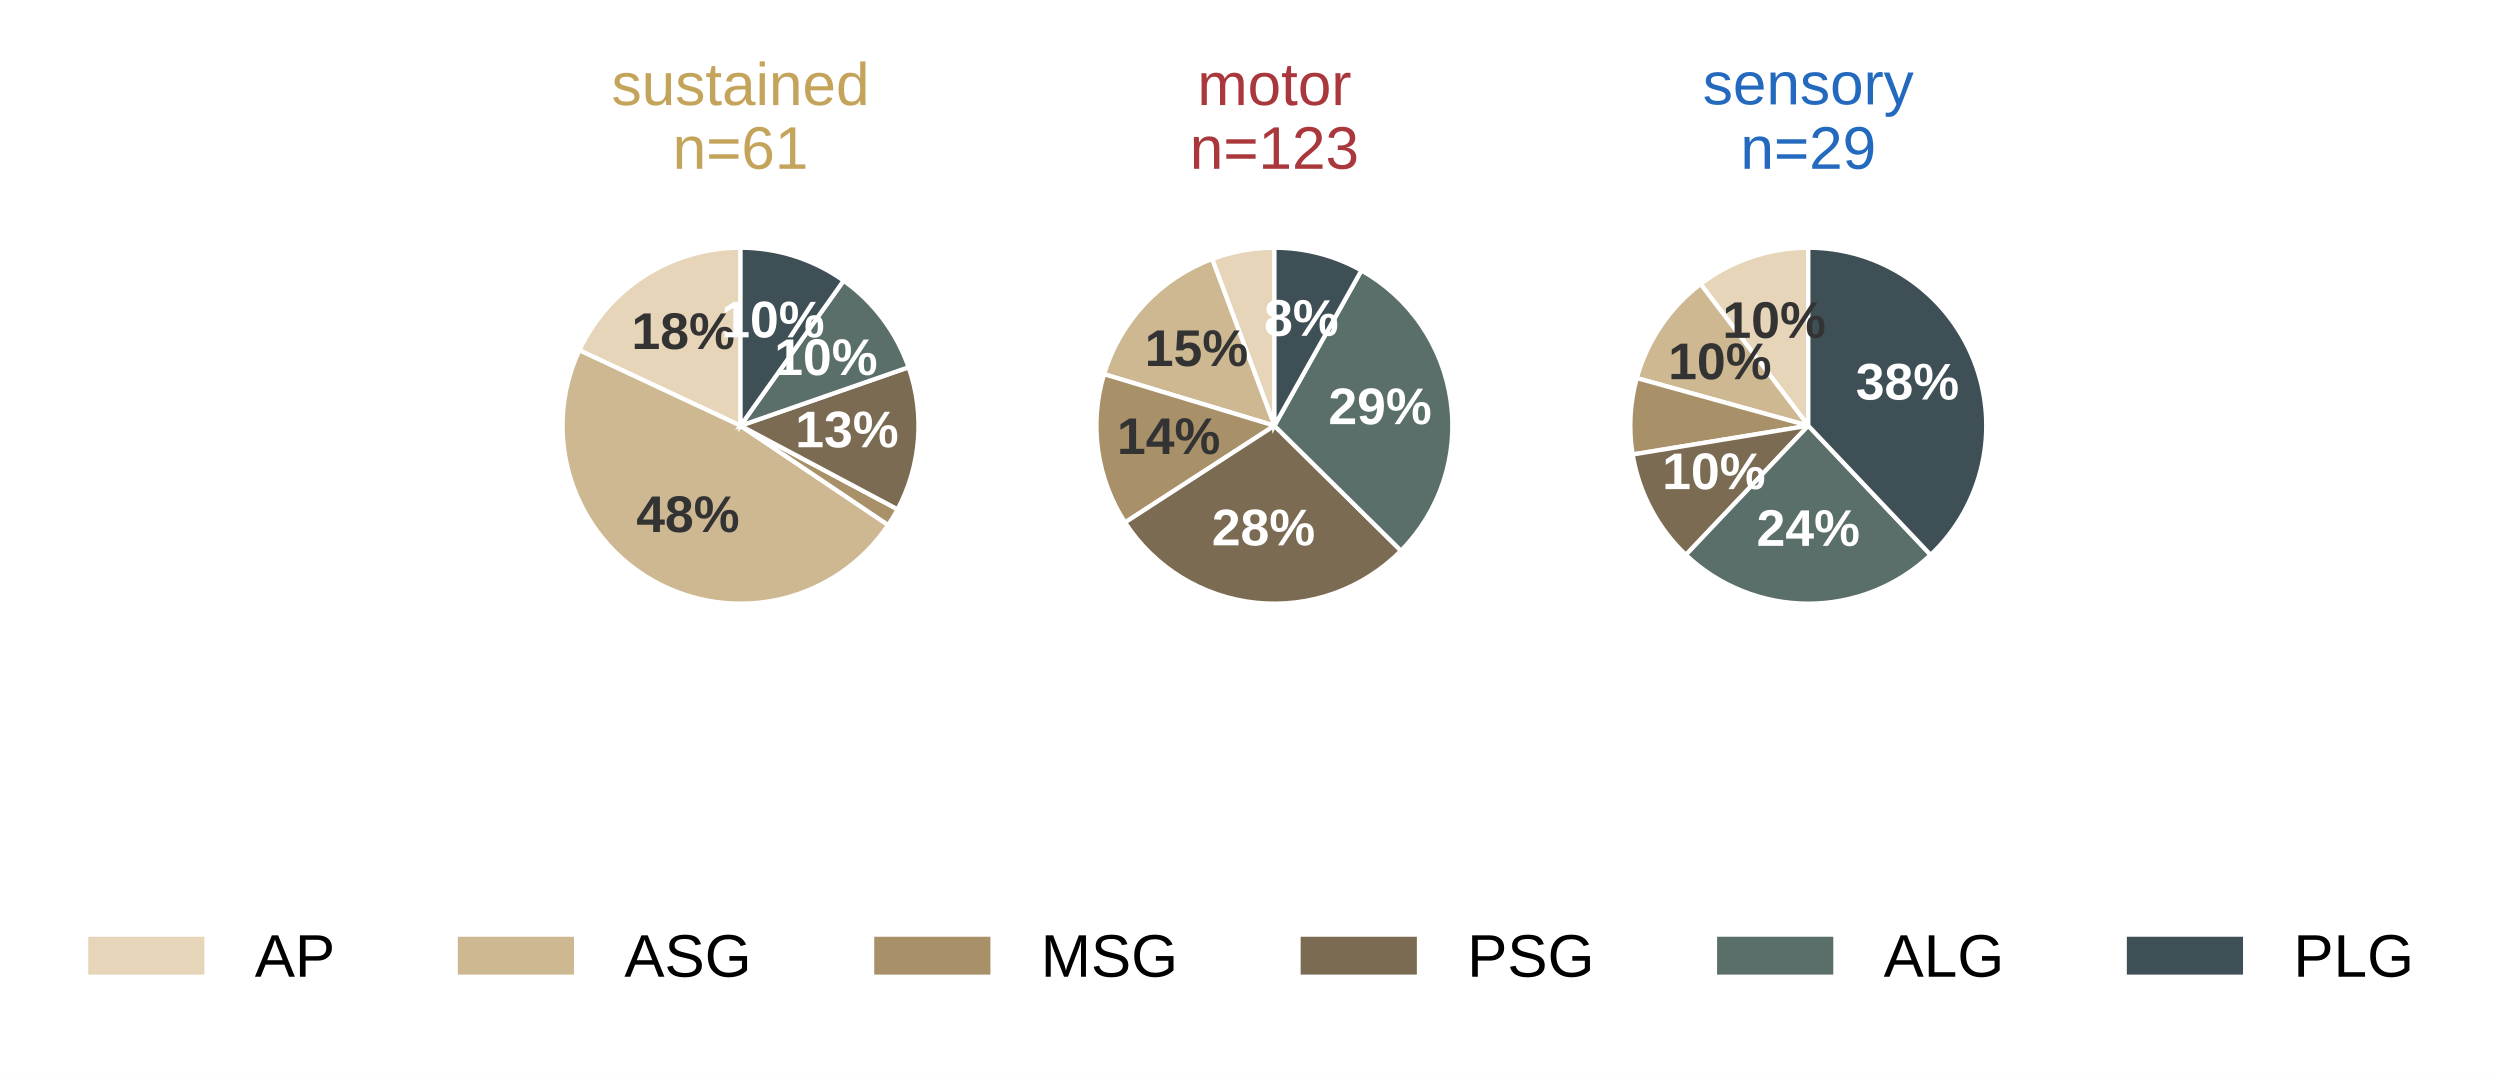
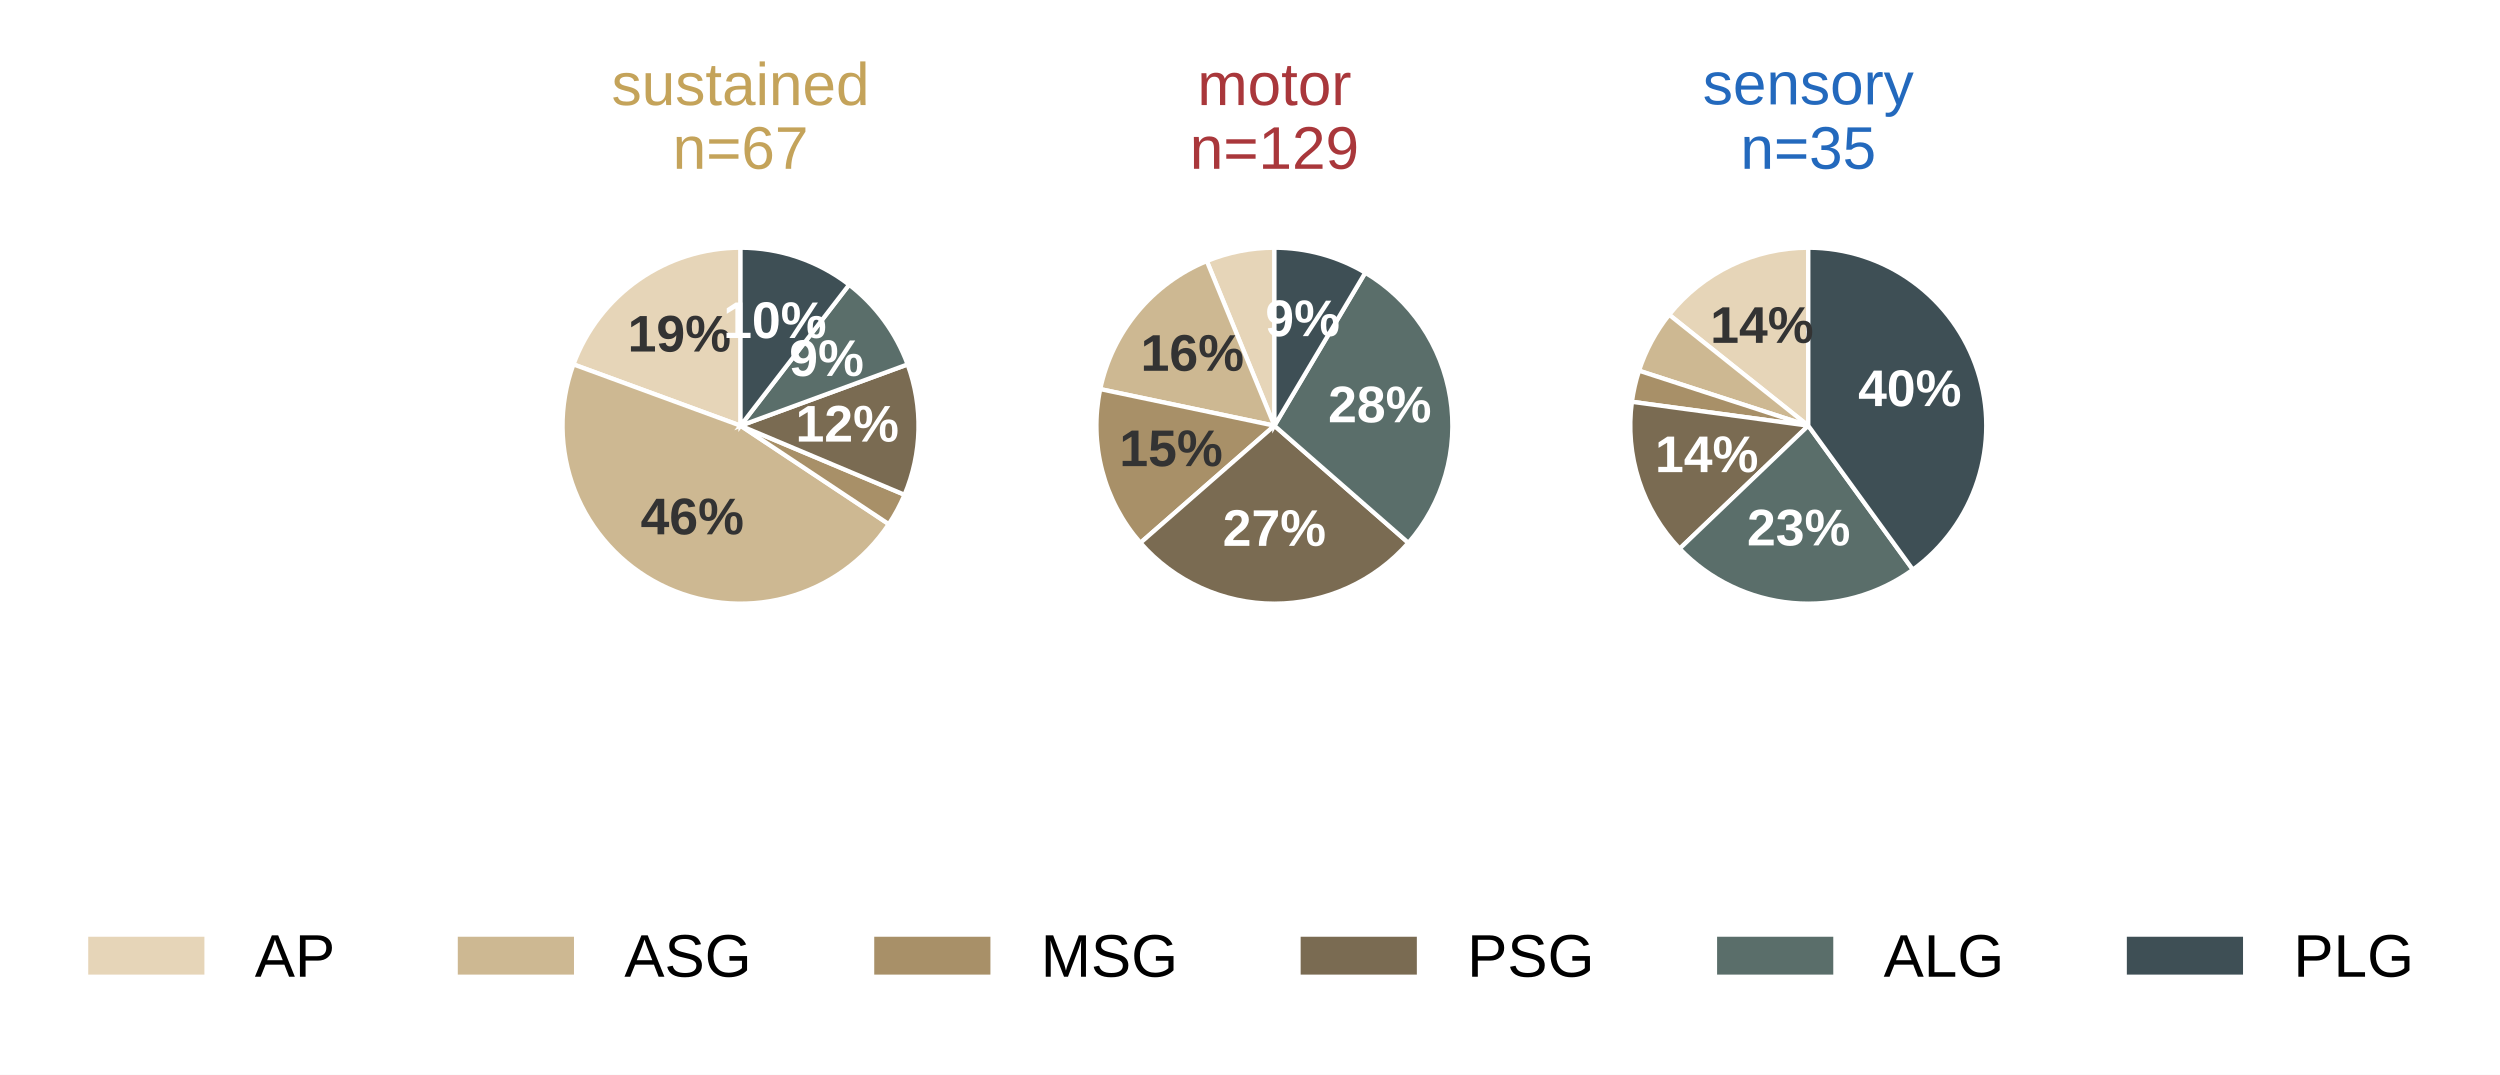
<svg xmlns="http://www.w3.org/2000/svg" width="290.462pt" height="124.876pt" viewBox="0 0 290.462 124.876" version="1.1">
  <defs>
    <style type="text/css">*{stroke-linejoin: round; stroke-linecap: butt}</style>
  </defs>
  <g id="figure_1">
    <g id="patch_1">
      <path d="M 0 124.876  L 290.462 124.876  L 290.462 -0  L 0 -0  z " style="fill: #ffffff" />
    </g>
    <g id="axes_1">
      <g id="patch_2">
-         <path d="M 86.037 28.783  C 82.107 28.783 78.257 29.904 74.94 32.013  C 71.624 34.123 68.977 37.135 67.311 40.695  L 86.037 49.46  z " style="fill: #e6d5b8; stroke: #ffffff; stroke-width: 0.5; stroke-linejoin: miter" />
+         <path d="M 86.037 28.783  C 81.804 28.783 77.671 30.084 74.2 32.507  C 70.729 34.931 68.085 38.363 66.626 42.337  L 86.037 49.46  z " style="fill: #e6d5b8; stroke: #ffffff; stroke-width: 0.5; stroke-linejoin: miter" />
      </g>
      <g id="patch_3">
-         <path d="M 67.311 40.695  C 65.104 45.41 64.757 50.788 66.34 55.748  C 67.923 60.707 71.323 64.89 75.853 67.454  C 80.384 70.018 85.72 70.779 90.786 69.583  C 95.853 68.387 100.286 65.321 103.192 61.002  L 86.037 49.46  z " style="fill: #cdb892; stroke: #ffffff; stroke-width: 0.5; stroke-linejoin: miter" />
+         <path d="M 66.626 42.337  C 64.882 47.091 64.943 52.324 66.799 57.035  C 68.654 61.746 72.177 65.616 76.694 67.904  C 81.211 70.192 86.414 70.743 91.311 69.452  C 96.207 68.161 100.462 65.115 103.262 60.896  L 86.037 49.46  z " style="fill: #cdb892; stroke: #ffffff; stroke-width: 0.5; stroke-linejoin: miter" />
      </g>
      <g id="patch_4">
-         <path d="M 103.192 61.002  C 103.39 60.707 103.58 60.408 103.763 60.104  C 103.946 59.799 104.121 59.49 104.288 59.177  L 86.037 49.46  z " style="fill: #a89068; stroke: #ffffff; stroke-width: 0.5; stroke-linejoin: miter" />
+         <path d="M 103.262 60.896  C 103.62 60.358 103.952 59.803 104.258 59.233  C 104.563 58.663 104.842 58.08 105.093 57.484  L 86.037 49.46  z " style="fill: #a89068; stroke: #ffffff; stroke-width: 0.5; stroke-linejoin: miter" />
      </g>
      <g id="patch_5">
-         <path d="M 104.288 59.177  C 105.627 56.662 106.432 53.896 106.652 51.055  C 106.872 48.214 106.502 45.358 105.566 42.667  L 86.037 49.46  z " style="fill: #7a6b52; stroke: #ffffff; stroke-width: 0.5; stroke-linejoin: miter" />
+         <path d="M 105.093 57.484  C 106.099 55.094 106.647 52.536 106.708 49.944  C 106.769 47.352 106.341 44.771 105.448 42.337  L 86.037 49.46  z " style="fill: #7a6b52; stroke: #ffffff; stroke-width: 0.5; stroke-linejoin: miter" />
      </g>
      <g id="patch_6">
-         <path d="M 105.566 42.667  C 104.865 40.651 103.856 38.756 102.575 37.049  C 101.294 35.343 99.757 33.844 98.017 32.608  L 86.037 49.46  z " style="fill: #5a6e6a; stroke: #ffffff; stroke-width: 0.5; stroke-linejoin: miter" />
+         <path d="M 105.448 42.337  C 104.779 40.514 103.856 38.794 102.707 37.228  C 101.558 35.662 100.195 34.266 98.656 33.081  L 86.037 49.46  z " style="fill: #5a6e6a; stroke: #ffffff; stroke-width: 0.5; stroke-linejoin: miter" />
      </g>
      <g id="patch_7">
-         <path d="M 98.017 32.608  C 96.278 31.371 94.358 30.412 92.325 29.763  C 90.292 29.114 88.171 28.783 86.037 28.783  L 86.037 49.46  z " style="fill: #3e4f55; stroke: #ffffff; stroke-width: 0.5; stroke-linejoin: miter" />
+         <path d="M 98.656 33.081  C 96.86 31.697 94.849 30.618 92.702 29.887  C 90.556 29.156 88.304 28.783 86.037 28.783  L 86.037 49.46  z " style="fill: #3e4f55; stroke: #ffffff; stroke-width: 0.5; stroke-linejoin: miter" />
      </g>
      <g id="matplotlib.axis_1" />
      <g id="matplotlib.axis_2" />
      <g id="text_1">
-         <text style="font-weight: 700; font-size: 6px; font-family: 'Arial', sans-serif; text-anchor: middle; fill: #333333" x="79.379" y="40.547" transform="rotate(-0 79.37906 40.54723)">18%</text>
+         <text style="font-weight: 700; font-size: 6px; font-family: 'Arial', sans-serif; text-anchor: middle; fill: #333333" x="78.935" y="40.843" transform="rotate(-0 78.93478 40.84344)">19%</text>
      </g>
      <g id="text_2">
-         <text style="font-weight: 700; font-size: 6px; font-family: 'Arial', sans-serif; text-anchor: middle; fill: #333333" x="79.927" y="61.811" transform="rotate(-0 79.92675 61.81143)">48%</text>
+         <text style="font-weight: 700; font-size: 6px; font-family: 'Arial', sans-serif; text-anchor: middle; fill: #333333" x="80.431" y="62.082" transform="rotate(-0 80.43102 62.08167)">46%</text>
      </g>
      <g id="text_3">
-         <text style="font-weight: 700; font-size: 6px; font-family: 'Arial', sans-serif; text-anchor: middle; fill: #ffffff" x="98.406" y="51.972" transform="rotate(-0 98.40592 51.97231)">13%</text>
+         <text style="font-weight: 700; font-size: 6px; font-family: 'Arial', sans-serif; text-anchor: middle; fill: #ffffff" x="98.44" y="51.306" transform="rotate(-0 98.43951 51.30571)">12%</text>
      </g>
      <g id="text_4">
-         <text style="font-weight: 700; font-size: 6px; font-family: 'Arial', sans-serif; text-anchor: middle; fill: #ffffff" x="95.96" y="43.569" transform="rotate(-0 95.95978 43.56879)">10%</text>
+         <text style="font-weight: 700; font-size: 6px; font-family: 'Arial', sans-serif; text-anchor: middle; fill: #ffffff" x="96.039" y="43.676" transform="rotate(-0 96.03933 43.676)">9%</text>
      </g>
      <g id="text_5">
-         <text style="font-weight: 700; font-size: 6px; font-family: 'Arial', sans-serif; text-anchor: middle; fill: #ffffff" x="89.81" y="39.197" transform="rotate(-0 89.80995 39.19674)">10%</text>
+         <text style="font-weight: 700; font-size: 6px; font-family: 'Arial', sans-serif; text-anchor: middle; fill: #ffffff" x="90.036" y="39.271" transform="rotate(-0 90.03635 39.27142)">10%</text>
      </g>
      <g id="text_6">
        <text style="font-size: 7px; font-family: 'Arial', sans-serif; fill: #c4a35a" transform="translate(71.05554 12.21047)">sustained</text>
-         <text style="font-size: 7px; font-family: 'Arial', sans-serif; fill: #c4a35a" transform="translate(78.15398 19.61428)">n=61</text>
+         <text style="font-size: 7px; font-family: 'Arial', sans-serif; fill: #c4a35a" transform="translate(78.15398 19.61428)">n=67</text>
      </g>
    </g>
    <g id="axes_2">
      <g id="patch_8">
-         <path d="M 148.066 28.783  C 146.833 28.783 145.602 28.894 144.389 29.113  C 143.175 29.332 141.984 29.66 140.829 30.091  L 148.066 49.46  z " style="fill: #e6d5b8; stroke: #ffffff; stroke-width: 0.5; stroke-linejoin: miter" />
+         <path d="M 148.066 28.783  C 146.722 28.783 145.381 28.914 144.063 29.175  C 142.745 29.435 141.455 29.823 140.212 30.333  L 148.066 49.46  z " style="fill: #e6d5b8; stroke: #ffffff; stroke-width: 0.5; stroke-linejoin: miter" />
      </g>
      <g id="patch_9">
-         <path d="M 140.829 30.091  C 137.848 31.205 135.164 32.992 132.986 35.313  C 130.809 37.634 129.197 40.427 128.275 43.473  L 148.066 49.46  z " style="fill: #cdb892; stroke: #ffffff; stroke-width: 0.5; stroke-linejoin: miter" />
+         <path d="M 140.212 30.333  C 137.091 31.615 134.331 33.641 132.173 36.234  C 130.015 38.827 128.524 41.909 127.831 45.21  L 148.066 49.46  z " style="fill: #cdb892; stroke: #ffffff; stroke-width: 0.5; stroke-linejoin: miter" />
      </g>
      <g id="patch_10">
-         <path d="M 128.275 43.473  C 127.405 46.349 127.173 49.38 127.593 52.355  C 128.014 55.329 129.078 58.177 130.711 60.699  L 148.066 49.46  z " style="fill: #a89068; stroke: #ffffff; stroke-width: 0.5; stroke-linejoin: miter" />
+         <path d="M 127.831 45.21  C 127.173 48.345 127.252 51.59 128.062 54.689  C 128.872 57.788 130.392 60.657 132.5 63.069  L 148.066 49.46  z " style="fill: #a89068; stroke: #ffffff; stroke-width: 0.5; stroke-linejoin: miter" />
      </g>
      <g id="patch_11">
-         <path d="M 130.711 60.699  C 132.392 63.295 134.635 65.481 137.274 67.096  C 139.912 68.71 142.88 69.713 145.957 70.028  C 149.034 70.343 152.144 69.964 155.055 68.919  C 157.966 67.873 160.606 66.187 162.779 63.986  L 148.066 49.46  z " style="fill: #7a6b52; stroke: #ffffff; stroke-width: 0.5; stroke-linejoin: miter" />
+         <path d="M 132.5 63.069  C 134.441 65.288 136.834 67.067 139.518 68.286  C 142.203 69.505 145.118 70.136 148.066 70.136  C 151.014 70.136 153.929 69.505 156.613 68.286  C 159.298 67.067 161.691 65.288 163.632 63.069  L 148.066 49.46  z " style="fill: #7a6b52; stroke: #ffffff; stroke-width: 0.5; stroke-linejoin: miter" />
      </g>
      <g id="patch_12">
-         <path d="M 162.779 63.986  C 165.015 61.722 166.698 58.971 167.697 55.949  C 168.696 52.928 168.984 49.716 168.538 46.565  C 168.093 43.413 166.926 40.407 165.128 37.781  C 163.331 35.155 160.951 32.979 158.175 31.423  L 148.066 49.46  z " style="fill: #5a6e6a; stroke: #ffffff; stroke-width: 0.5; stroke-linejoin: miter" />
+         <path d="M 163.632 63.069  C 165.628 60.785 167.098 58.09 167.937 55.175  C 168.775 52.26 168.962 49.196 168.484 46.2  C 168.005 43.205 166.874 40.351 165.17 37.842  C 163.465 35.333 161.23 33.229 158.621 31.681  L 148.066 49.46  z " style="fill: #5a6e6a; stroke: #ffffff; stroke-width: 0.5; stroke-linejoin: miter" />
      </g>
      <g id="patch_13">
-         <path d="M 158.175 31.423  C 156.637 30.561 154.995 29.899 153.29 29.454  C 151.584 29.009 149.829 28.783 148.066 28.783  L 148.066 49.46  z " style="fill: #3e4f55; stroke: #ffffff; stroke-width: 0.5; stroke-linejoin: miter" />
+         <path d="M 158.621 31.681  C 157.031 30.737 155.322 30.01 153.539 29.521  C 151.756 29.031 149.915 28.783 148.066 28.783  L 148.066 49.46  z " style="fill: #3e4f55; stroke: #ffffff; stroke-width: 0.5; stroke-linejoin: miter" />
      </g>
      <g id="matplotlib.axis_3" />
      <g id="matplotlib.axis_4" />
      <g id="text_7">
-         <text style="font-weight: 700; font-size: 6px; font-family: 'Arial', sans-serif; text-anchor: middle; fill: #333333" x="139.018" y="42.527" transform="rotate(-0 139.0182 42.5272)">15%</text>
+         <text style="font-weight: 700; font-size: 6px; font-family: 'Arial', sans-serif; text-anchor: middle; fill: #333333" x="138.53" y="43.079" transform="rotate(-0 138.5303 43.07927)">16%</text>
      </g>
      <g id="text_8">
-         <text style="font-weight: 700; font-size: 6px; font-family: 'Arial', sans-serif; text-anchor: middle; fill: #333333" x="135.782" y="52.752" transform="rotate(-0 135.7824 52.7519)">14%</text>
+         <text style="font-weight: 700; font-size: 6px; font-family: 'Arial', sans-serif; text-anchor: middle; fill: #333333" x="136.064" y="54.153" transform="rotate(-0 136.0635 54.15272)">15%</text>
      </g>
      <g id="text_9">
-         <text style="font-weight: 700; font-size: 6px; font-family: 'Arial', sans-serif; text-anchor: middle; fill: #ffffff" x="146.801" y="63.356" transform="rotate(-0 146.8007 63.35595)">28%</text>
+         <text style="font-weight: 700; font-size: 6px; font-family: 'Arial', sans-serif; text-anchor: middle; fill: #ffffff" x="148.066" y="63.421" transform="rotate(-0 148.0659 63.42064)">27%</text>
      </g>
      <g id="text_10">
-         <text style="font-weight: 700; font-size: 6px; font-family: 'Arial', sans-serif; text-anchor: middle; fill: #ffffff" x="160.349" y="49.278" transform="rotate(-0 160.3494 49.27789)">29%</text>
+         <text style="font-weight: 700; font-size: 6px; font-family: 'Arial', sans-serif; text-anchor: middle; fill: #ffffff" x="160.317" y="49.059" transform="rotate(-0 160.3165 49.05929)">28%</text>
      </g>
      <g id="text_11">
-         <text style="font-weight: 700; font-size: 6px; font-family: 'Arial', sans-serif; text-anchor: middle; fill: #ffffff" x="151.2" y="39.012" transform="rotate(-0 151.2002 39.01161)">8%</text>
+         <text style="font-weight: 700; font-size: 6px; font-family: 'Arial', sans-serif; text-anchor: middle; fill: #ffffff" x="151.35" y="39.052" transform="rotate(-0 151.3496 39.05163)">9%</text>
      </g>
      <g id="text_12">
        <text style="font-size: 7px; font-family: 'Arial', sans-serif; fill: #a9373b" transform="translate(139.1201 12.21047)">motor</text>
-         <text style="font-size: 7px; font-family: 'Arial', sans-serif; fill: #a9373b" transform="translate(138.2364 19.61428)">n=123</text>
+         <text style="font-size: 7px; font-family: 'Arial', sans-serif; fill: #a9373b" transform="translate(138.2364 19.61428)">n=129</text>
      </g>
    </g>
    <g id="axes_3">
      <g id="patch_14">
-         <path d="M 210.095 28.783  C 207.85 28.783 205.62 29.149 203.493 29.866  C 201.365 30.582 199.369 31.641 197.582 32.999  L 210.095 49.46  z " style="fill: #e6d5b8; stroke: #ffffff; stroke-width: 0.5; stroke-linejoin: miter" />
+         <path d="M 210.095 28.783  C 206.989 28.783 203.922 29.483 201.124 30.831  C 198.325 32.179 195.866 34.14 193.929 36.568  L 210.095 49.46  z " style="fill: #e6d5b8; stroke: #ffffff; stroke-width: 0.5; stroke-linejoin: miter" />
      </g>
      <g id="patch_15">
-         <path d="M 197.582 32.999  C 195.795 34.358 194.241 35.998 192.981 37.856  C 191.721 39.714 190.773 41.765 190.172 43.928  L 210.095 49.46  z " style="fill: #cdb892; stroke: #ffffff; stroke-width: 0.5; stroke-linejoin: miter" />
+         <path d="M 193.929 36.568  C 193.157 37.536 192.474 38.572 191.887 39.662  C 191.301 40.752 190.813 41.893 190.43 43.07  L 210.095 49.46  z " style="fill: #cdb892; stroke: #ffffff; stroke-width: 0.5; stroke-linejoin: miter" />
      </g>
      <g id="patch_16">
-         <path d="M 190.172 43.928  C 189.772 45.368 189.53 46.848 189.449 48.34  C 189.368 49.833 189.449 51.33 189.691 52.805  L 210.095 49.46  z " style="fill: #a89068; stroke: #ffffff; stroke-width: 0.5; stroke-linejoin: miter" />
+         <path d="M 190.43 43.07  C 190.239 43.659 190.074 44.255 189.937 44.859  C 189.799 45.462 189.689 46.071 189.605 46.684  L 210.095 49.46  z " style="fill: #a89068; stroke: #ffffff; stroke-width: 0.5; stroke-linejoin: miter" />
      </g>
      <g id="patch_17">
-         <path d="M 189.691 52.805  C 190.054 55.02 190.775 57.161 191.827 59.145  C 192.878 61.128 194.246 62.927 195.876 64.47  L 210.095 49.46  z " style="fill: #7a6b52; stroke: #ffffff; stroke-width: 0.5; stroke-linejoin: miter" />
+         <path d="M 189.605 46.684  C 189.189 49.762 189.471 52.895 190.43 55.849  C 191.39 58.803 193.003 61.503 195.15 63.748  L 210.095 49.46  z " style="fill: #7a6b52; stroke: #ffffff; stroke-width: 0.5; stroke-linejoin: miter" />
      </g>
      <g id="patch_18">
-         <path d="M 195.876 64.47  C 199.715 68.107 204.806 70.136 210.095 70.136  C 215.383 70.136 220.474 68.107 224.314 64.47  L 210.095 49.46  z " style="fill: #5a6e6a; stroke: #ffffff; stroke-width: 0.5; stroke-linejoin: miter" />
+         <path d="M 195.15 63.748  C 198.606 67.363 203.26 69.604 208.241 70.053  C 213.223 70.501 218.201 69.127 222.248 66.187  L 210.095 49.46  z " style="fill: #5a6e6a; stroke: #ffffff; stroke-width: 0.5; stroke-linejoin: miter" />
      </g>
      <g id="patch_19">
-         <path d="M 224.314 64.47  C 227.317 61.626 229.398 57.944 230.287 53.904  C 231.177 49.865 230.833 45.649 229.302 41.807  C 227.771 37.964 225.122 34.667 221.698 32.346  C 218.274 30.025 214.231 28.783 210.095 28.783  L 210.095 49.46  z " style="fill: #3e4f55; stroke: #ffffff; stroke-width: 0.5; stroke-linejoin: miter" />
+         <path d="M 222.248 66.187  C 225.78 63.621 228.41 60.001 229.759 55.849  C 231.108 51.697 231.108 47.222 229.759 43.07  C 228.41 38.918 225.78 35.298 222.248 32.732  C 218.716 30.166 214.46 28.783 210.095 28.783  L 210.095 49.46  z " style="fill: #3e4f55; stroke: #ffffff; stroke-width: 0.5; stroke-linejoin: miter" />
      </g>
      <g id="matplotlib.axis_5" />
      <g id="matplotlib.axis_6" />
      <g id="text_13">
-         <text style="font-weight: 700; font-size: 6px; font-family: 'Arial', sans-serif; text-anchor: middle; fill: #333333" x="206.133" y="39.259" transform="rotate(-0 206.1334 39.25855)">10%</text>
+         <text style="font-weight: 700; font-size: 6px; font-family: 'Arial', sans-serif; text-anchor: middle; fill: #333333" x="204.712" y="39.838" transform="rotate(-0 204.712 39.8377)">14%</text>
      </g>
      <g id="text_14">
-         <text style="font-weight: 700; font-size: 6px; font-family: 'Arial', sans-serif; text-anchor: middle; fill: #333333" x="199.827" y="44.053" transform="rotate(-0 199.8265 44.05295)">10%</text>
+         <text style="font-weight: 700; font-size: 6px; font-family: 'Arial', sans-serif; text-anchor: middle; fill: #ffffff" x="198.296" y="54.848" transform="rotate(-0 198.2961 54.84848)">14%</text>
      </g>
      <g id="text_15">
-         <text style="font-weight: 700; font-size: 6px; font-family: 'Arial', sans-serif; text-anchor: middle; fill: #ffffff" x="199.134" y="56.826" transform="rotate(-0 199.134 56.82585)">10%</text>
+         <text style="font-weight: 700; font-size: 6px; font-family: 'Arial', sans-serif; text-anchor: middle; fill: #ffffff" x="208.983" y="63.371" transform="rotate(-0 208.9826 63.37069)">23%</text>
      </g>
      <g id="text_16">
-         <text style="font-weight: 700; font-size: 6px; font-family: 'Arial', sans-serif; text-anchor: middle; fill: #ffffff" x="210.095" y="63.421" transform="rotate(-0 210.0946 63.42064)">24%</text>
+         <text style="font-weight: 700; font-size: 6px; font-family: 'Arial', sans-serif; text-anchor: middle; fill: #ffffff" x="221.893" y="47.181" transform="rotate(-0 221.8932 47.18131)">40%</text>
      </g>
      <g id="text_17">
-         <text style="font-weight: 700; font-size: 6px; font-family: 'Arial', sans-serif; text-anchor: middle; fill: #ffffff" x="221.619" y="46.423" transform="rotate(-0 221.6193 46.42305)">38%</text>
-       </g>
-       <g id="text_18">
        <text style="font-size: 7px; font-family: 'Arial', sans-serif; fill: #2369bd" transform="translate(197.8402 12.12844)">sensory</text>
-         <text style="font-size: 7px; font-family: 'Arial', sans-serif; fill: #2369bd" transform="translate(202.2114 19.61428)">n=29</text>
+         <text style="font-size: 7px; font-family: 'Arial', sans-serif; fill: #2369bd" transform="translate(202.2114 19.61428)">n=35</text>
      </g>
    </g>
    <g id="legend_1">
      <g id="patch_20">
        <path d="M 10 113.485  L 24 113.485  L 24 108.585  L 10 108.585  z " style="fill: #e6d5b8; stroke: #ffffff; stroke-width: 0.5; stroke-linejoin: miter" />
      </g>
-       <g id="text_19">
+       <g id="text_18">
        <text style="font-size: 7px; font-family: 'Arial', sans-serif; text-anchor: start" x="29.6" y="113.485" transform="rotate(-0 29.6 113.4849)">AP</text>
      </g>
      <g id="patch_21">
        <path d="M 52.938 113.485  L 66.938 113.485  L 66.938 108.585  L 52.938 108.585  z " style="fill: #cdb892; stroke: #ffffff; stroke-width: 0.5; stroke-linejoin: miter" />
      </g>
-       <g id="text_20">
+       <g id="text_19">
        <text style="font-size: 7px; font-family: 'Arial', sans-serif; text-anchor: start" x="72.538" y="113.485" transform="rotate(-0 72.53844 113.4849)">ASG</text>
      </g>
      <g id="patch_22">
        <path d="M 101.322 113.485  L 115.322 113.485  L 115.322 108.585  L 101.322 108.585  z " style="fill: #a89068; stroke: #ffffff; stroke-width: 0.5; stroke-linejoin: miter" />
      </g>
-       <g id="text_21">
+       <g id="text_20">
        <text style="font-size: 7px; font-family: 'Arial', sans-serif; text-anchor: start" x="120.922" y="113.485" transform="rotate(-0 120.9216 113.4849)">MSG</text>
      </g>
      <g id="patch_23">
        <path d="M 150.866 113.485  L 164.866 113.485  L 164.866 108.585  L 150.866 108.585  z " style="fill: #7a6b52; stroke: #ffffff; stroke-width: 0.5; stroke-linejoin: miter" />
      </g>
-       <g id="text_22">
+       <g id="text_21">
        <text style="font-size: 7px; font-family: 'Arial', sans-serif; text-anchor: start" x="170.466" y="113.485" transform="rotate(-0 170.4663 113.4849)">PSG</text>
      </g>
      <g id="patch_24">
        <path d="M 199.249 113.485  L 213.249 113.485  L 213.249 108.585  L 199.249 108.585  z " style="fill: #5a6e6a; stroke: #ffffff; stroke-width: 0.5; stroke-linejoin: miter" />
      </g>
-       <g id="text_23">
+       <g id="text_22">
        <text style="font-size: 7px; font-family: 'Arial', sans-serif; text-anchor: start" x="218.849" y="113.485" transform="rotate(-0 218.8494 113.4849)">ALG</text>
      </g>
      <g id="patch_25">
        <path d="M 246.856 113.485  L 260.856 113.485  L 260.856 108.585  L 246.856 108.585  z " style="fill: #3e4f55; stroke: #ffffff; stroke-width: 0.5; stroke-linejoin: miter" />
      </g>
-       <g id="text_24">
+       <g id="text_23">
        <text style="font-size: 7px; font-family: 'Arial', sans-serif; text-anchor: start" x="266.456" y="113.485" transform="rotate(-0 266.4559 113.4849)">PLG</text>
      </g>
    </g>
  </g>
</svg>
